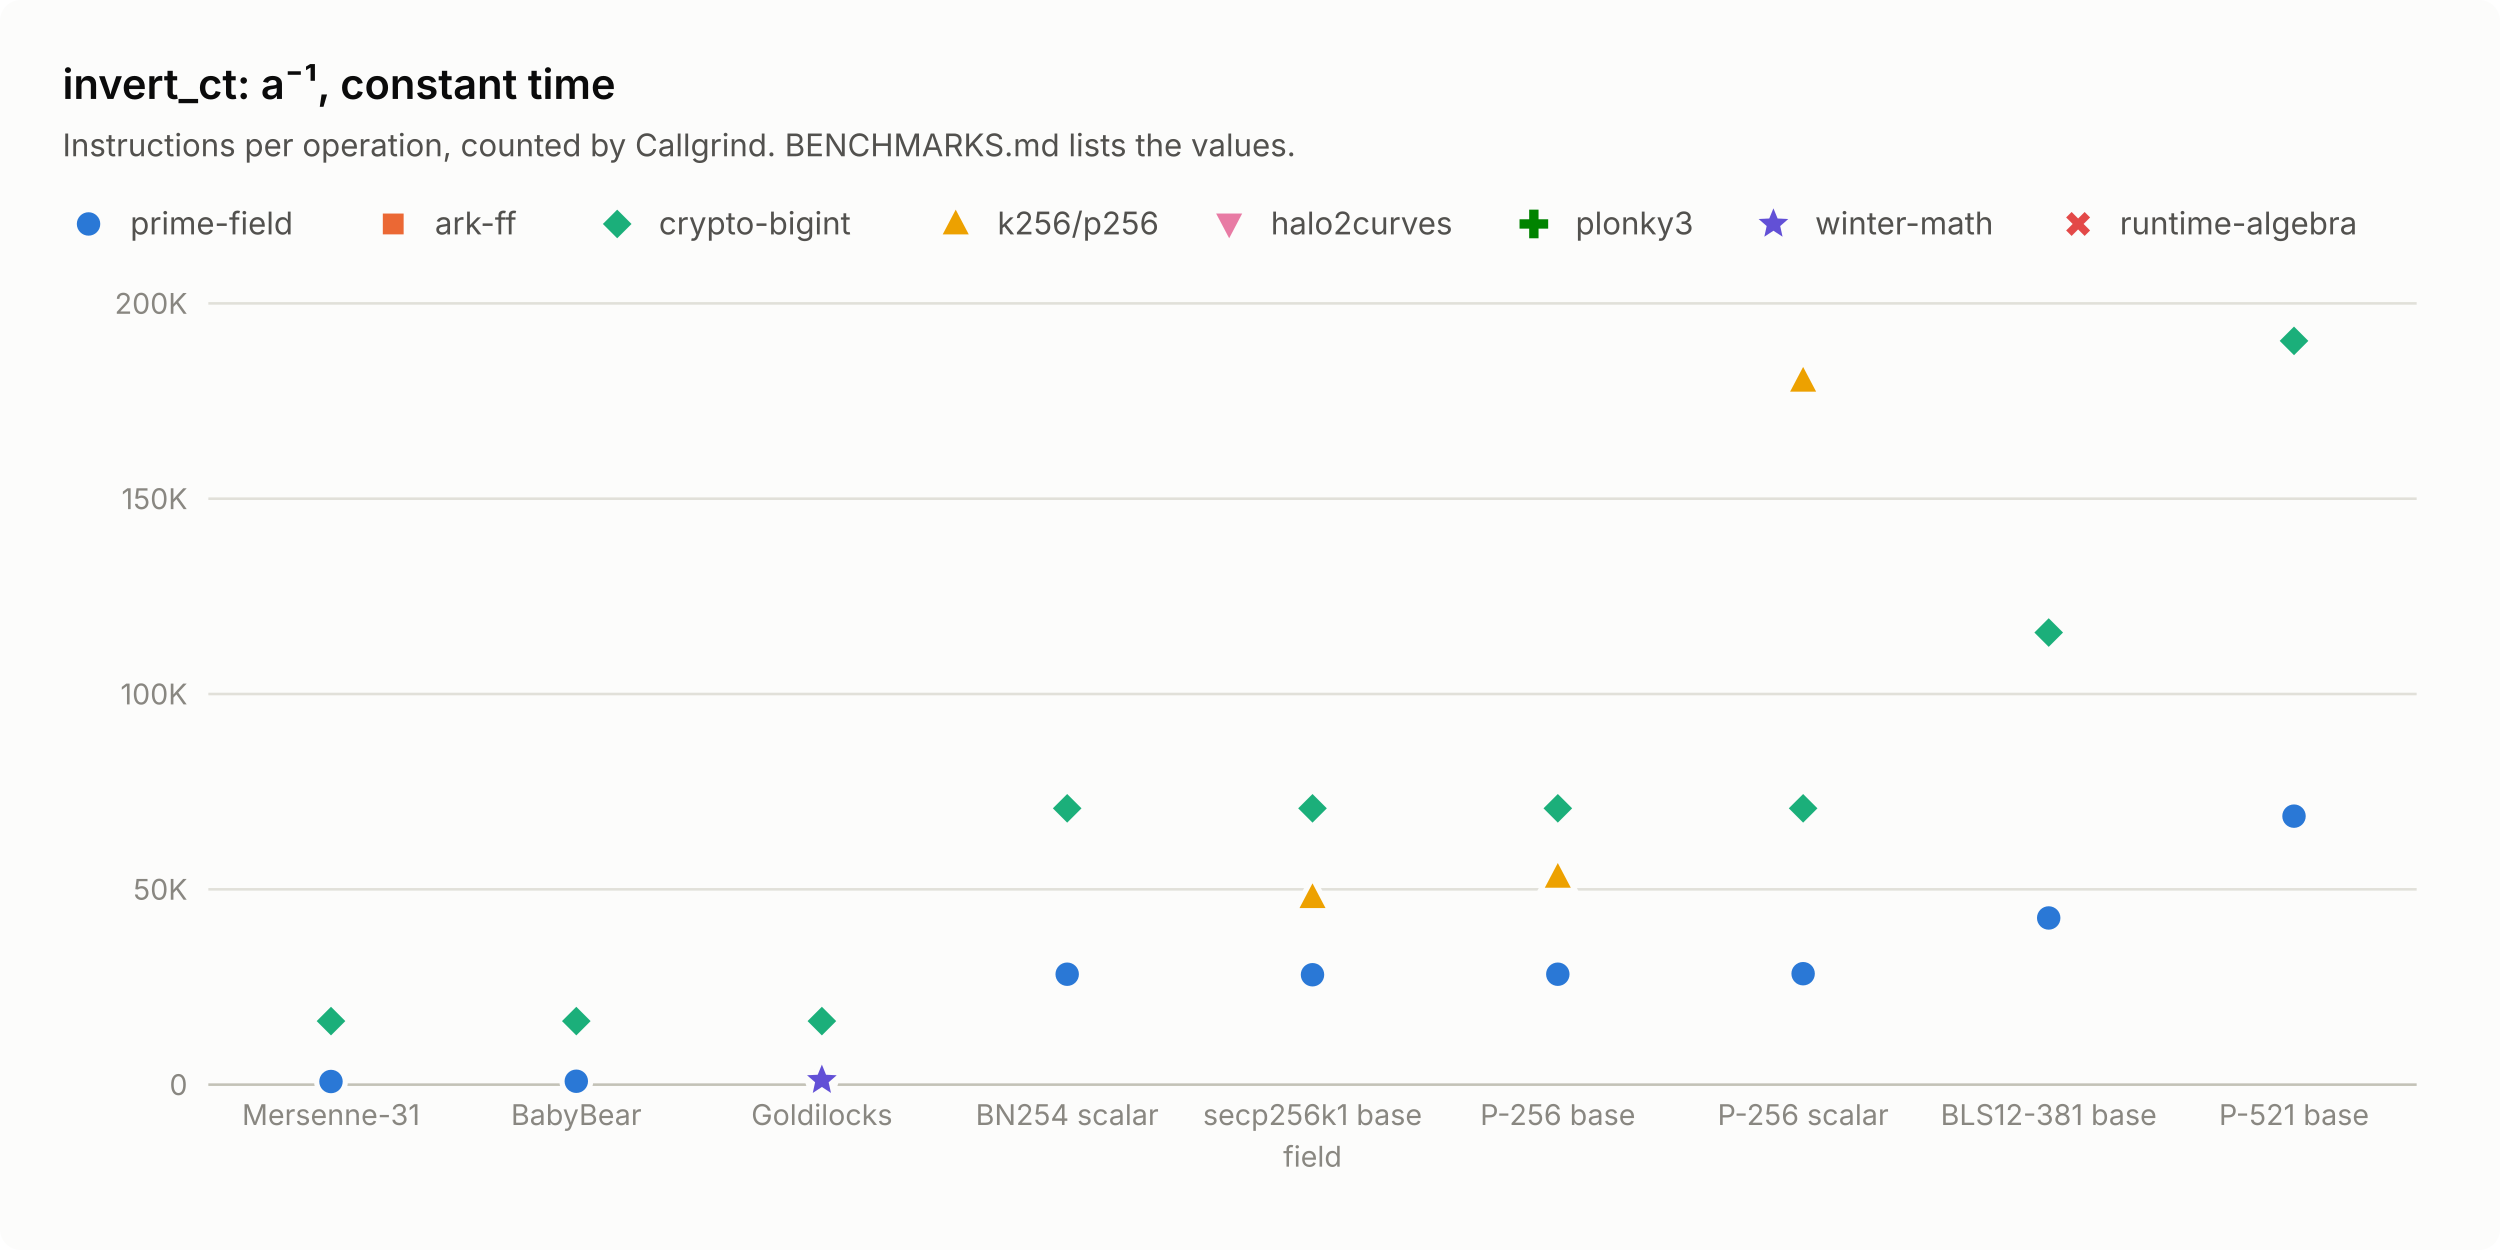
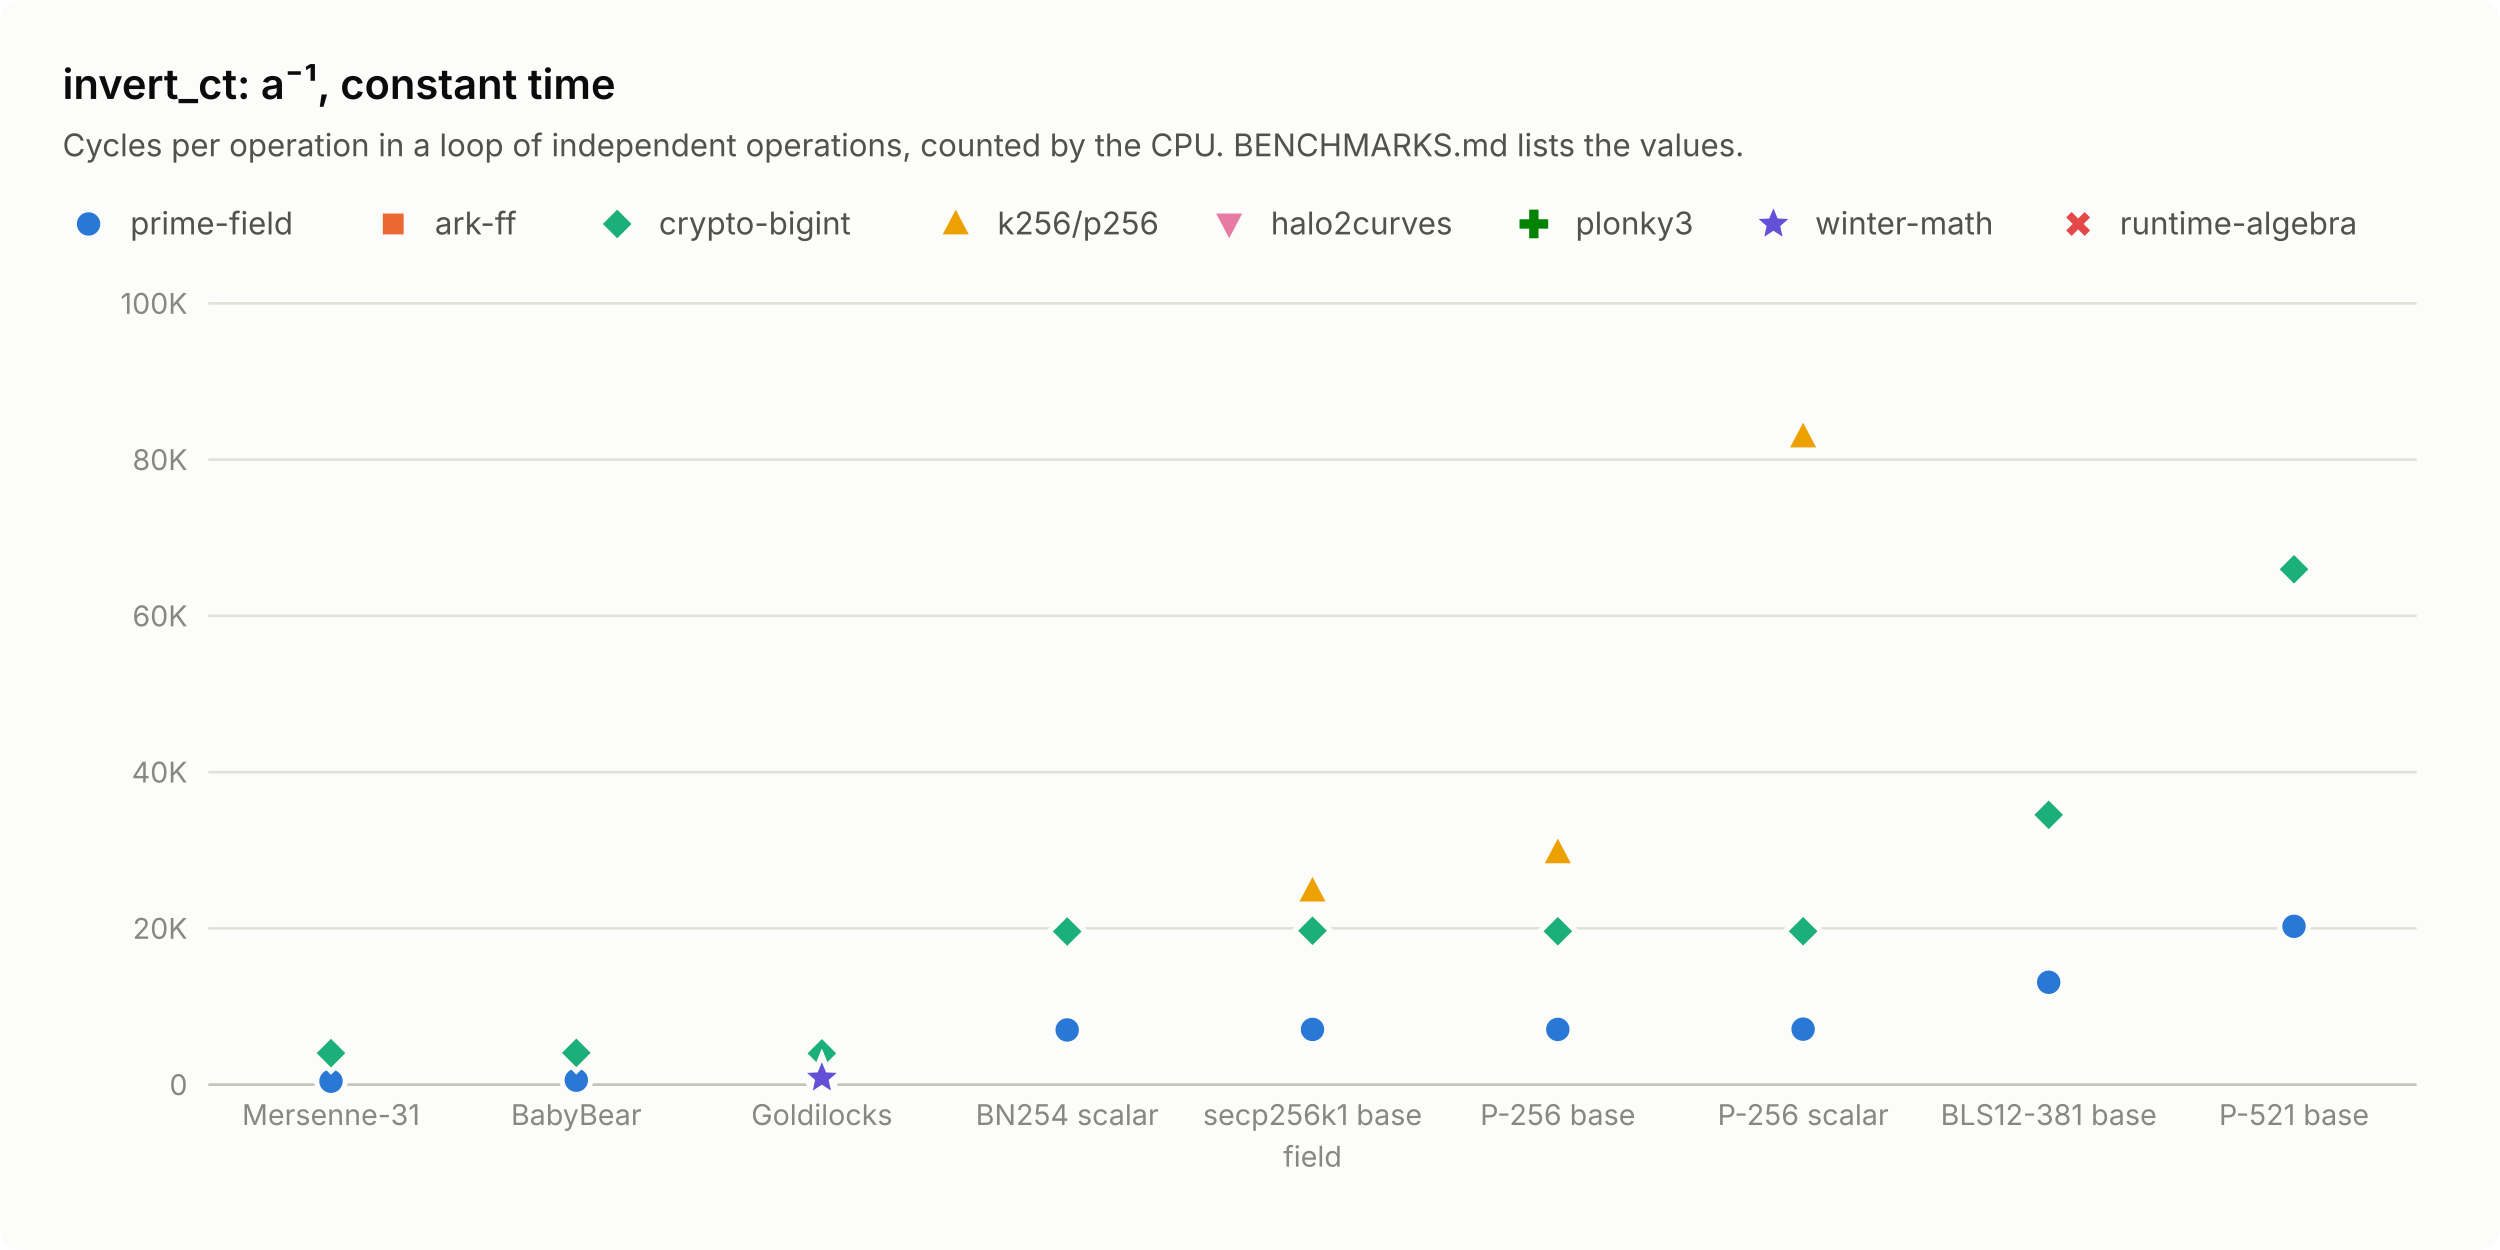
<svg xmlns="http://www.w3.org/2000/svg" width="960" height="480" viewBox="0 0 960 480" role="img" aria-labelledby="title description">
  <style>.grid,.axis{stroke-width:1}.title{font:600 16px system-ui, -apple-system, "Segoe UI", sans-serif}.subtitle,.legend{font:12px system-ui, -apple-system, "Segoe UI", sans-serif}.tick{font:11px system-ui, -apple-system, "Segoe UI", sans-serif;font-variant-numeric:tabular-nums}.line{fill:none;stroke-width:2;stroke-linejoin:round;stroke-linecap:round}.marker{stroke-width:4;paint-order:stroke}.surface{fill:#fcfcfb}.grid{stroke:#e1e0d9}.axis{stroke:#c3c2b7}.title{fill:#0b0b0b}.subtitle,.legend{fill:#52514e}.tick{fill:#898781}.marker{stroke:#fcfcfb}.c0 .line{stroke:#2a78d6}.c0 .marker{fill:#2a78d6}.c1 .line{stroke:#eb6834}.c1 .marker{fill:#eb6834}.c2 .line{stroke:#1baf7a}.c2 .marker{fill:#1baf7a}.c3 .line{stroke:#eda100}.c3 .marker{fill:#eda100}.c4 .line{stroke:#e87ba4}.c4 .marker{fill:#e87ba4}.c5 .line{stroke:#008300}.c5 .marker{fill:#008300}.c6 .line{stroke:#6250d6}.c6 .marker{fill:#6250d6}.c7 .line{stroke:#e34948}.c7 .marker{fill:#e34948}@media (prefers-color-scheme: dark){.surface{fill:#1a1a19}.grid{stroke:#2c2c2a}.axis{stroke:#383835}.title{fill:#f0efec}.subtitle,.legend{fill:#c3c2b7}.tick{fill:#898781}.marker{stroke:#1a1a19}.c0 .line{stroke:#3987e5}.c0 .marker{fill:#3987e5}.c1 .line{stroke:#d95926}.c1 .marker{fill:#d95926}.c2 .line{stroke:#199e70}.c2 .marker{fill:#199e70}.c3 .line{stroke:#c98500}.c3 .marker{fill:#c98500}.c4 .line{stroke:#d55181}.c4 .marker{fill:#d55181}.c5 .line{stroke:#008300}.c5 .marker{fill:#008300}.c6 .line{stroke:#9085e9}.c6 .marker{fill:#9085e9}.c7 .line{stroke:#e66767}.c7 .marker{fill:#e66767}}</style>
  <rect class="surface" width="960" height="480" rx="8" />
  <text class="title" x="24" y="38">invert_ct: a⁻¹, constant time</text>
-   <text class="subtitle" x="24" y="60">Instructions per operation, counted by Callgrind. BENCHMARKS.md lists the values.</text>
+   <text class="subtitle" x="24" y="60">Cycles per operation in a loop of independent operations, counted by the CPU. BENCHMARKS.md lists the values.</text>
  <g class="c0">
    <path class="marker" transform="translate(34,86)" d="M0,-4.5A4.5,4.5 0 1 1 0,4.5A4.5,4.5 0 1 1 0,-4.5Z" />
  </g>
  <text class="legend" x="50" y="90">prime-field</text>
  <g class="c1">
    <path class="marker" transform="translate(151,86)" d="M-4,-4H4V4H-4Z" />
  </g>
  <text class="legend" x="167" y="90">ark-ff</text>
  <g class="c2">
    <path class="marker" transform="translate(237,86)" d="M0,-5.5L5.5,0L0,5.5L-5.5,0Z" />
  </g>
  <text class="legend" x="253" y="90">crypto-bigint</text>
  <g class="c3">
    <path class="marker" transform="translate(367,86)" d="M0,-5.5L5,4H-5Z" />
  </g>
  <text class="legend" x="383" y="90">k256/p256</text>
  <g class="c4">
    <path class="marker" transform="translate(472,86)" d="M0,5.5L5,-4H-5Z" />
  </g>
  <text class="legend" x="488" y="90">halo2curves</text>
  <g class="c5">
    <path class="marker" transform="translate(589,86)" d="M-1.8,-5.5H1.8V-1.8H5.5V1.8H1.8V5.5H-1.8V1.8H-5.5V-1.8H-1.8Z" />
  </g>
  <text class="legend" x="605" y="90">plonky3</text>
  <g class="c6">
    <path class="marker" transform="translate(681,86)" d="M0,-6L1.6,-2.1L5.7,-1.9L2.6,0.8L3.5,4.9L0,2.6L-3.5,4.9L-2.6,0.8L-5.7,-1.9L-1.6,-2.1Z" />
  </g>
  <text class="legend" x="697" y="90">winter-math</text>
  <g class="c7">
    <path class="marker" transform="translate(798,86)" d="M-4.6,-2.5L-2.5,-4.6L0,-2.1L2.5,-4.6L4.6,-2.5L2.1,0L4.6,2.5L2.5,4.6L0,2.1L-2.5,4.6L-4.6,2.5L-2.1,0Z" />
  </g>
  <text class="legend" x="814" y="90">runtime-algebra</text>
  <text class="tick" x="72" y="420.5" text-anchor="end">0</text>
-   <path class="grid" d="M80,341.5H928" />
-   <text class="tick" x="72" y="345.5" text-anchor="end">50K</text>
-   <path class="grid" d="M80,266.5H928" />
-   <text class="tick" x="72" y="270.5" text-anchor="end">100K</text>
-   <path class="grid" d="M80,191.5H928" />
-   <text class="tick" x="72" y="195.5" text-anchor="end">150K</text>
+   <path class="grid" d="M80,356.5H928" />
+   <text class="tick" x="72" y="360.5" text-anchor="end">20K</text>
+   <path class="grid" d="M80,296.5H928" />
+   <text class="tick" x="72" y="300.5" text-anchor="end">40K</text>
+   <path class="grid" d="M80,236.5H928" />
+   <text class="tick" x="72" y="240.5" text-anchor="end">60K</text>
+   <path class="grid" d="M80,176.5H928" />
+   <text class="tick" x="72" y="180.5" text-anchor="end">80K</text>
  <path class="grid" d="M80,116.5H928" />
-   <text class="tick" x="72" y="120.5" text-anchor="end">200K</text>
+   <text class="tick" x="72" y="120.5" text-anchor="end">100K</text>
  <path class="axis" d="M80,416.5H928" />
  <text class="tick" x="127.1" y="432" text-anchor="middle">Mersenne-31</text>
  <text class="tick" x="221.3" y="432" text-anchor="middle">BabyBear</text>
  <text class="tick" x="315.6" y="432" text-anchor="middle">Goldilocks</text>
  <text class="tick" x="409.8" y="432" text-anchor="middle">BN254 scalar</text>
  <text class="tick" x="504.0" y="432" text-anchor="middle">secp256k1 base</text>
  <text class="tick" x="598.2" y="432" text-anchor="middle">P-256 base</text>
  <text class="tick" x="692.4" y="432" text-anchor="middle">P-256 scalar</text>
  <text class="tick" x="786.7" y="432" text-anchor="middle">BLS12-381 base</text>
  <text class="tick" x="880.9" y="432" text-anchor="middle">P-521 base</text>
  <text class="tick" x="504.0" y="448" text-anchor="middle">field</text>
  <g class="c0">
-     <path class="marker" transform="translate(127.1,415.3)" d="M0,-4.5A4.5,4.5 0 1 1 0,4.5A4.5,4.5 0 1 1 0,-4.5Z" />
-     <path class="marker" transform="translate(221.3,415.2)" d="M0,-4.5A4.5,4.5 0 1 1 0,4.5A4.5,4.5 0 1 1 0,-4.5Z" />
-     <path class="marker" transform="translate(315.6,414.4)" d="M0,-4.5A4.5,4.5 0 1 1 0,4.5A4.5,4.5 0 1 1 0,-4.5Z" />
-     <path class="marker" transform="translate(409.8,374.1)" d="M0,-4.5A4.5,4.5 0 1 1 0,4.5A4.5,4.5 0 1 1 0,-4.5Z" />
-     <path class="marker" transform="translate(504.0,374.3)" d="M0,-4.5A4.5,4.5 0 1 1 0,4.5A4.5,4.5 0 1 1 0,-4.5Z" />
-     <path class="marker" transform="translate(598.2,374.1)" d="M0,-4.5A4.5,4.5 0 1 1 0,4.5A4.5,4.5 0 1 1 0,-4.5Z" />
-     <path class="marker" transform="translate(692.4,373.9)" d="M0,-4.5A4.5,4.5 0 1 1 0,4.5A4.5,4.5 0 1 1 0,-4.5Z" />
-     <path class="marker" transform="translate(786.7,352.5)" d="M0,-4.5A4.5,4.5 0 1 1 0,4.5A4.5,4.5 0 1 1 0,-4.5Z" />
-     <path class="marker" transform="translate(880.9,313.4)" d="M0,-4.5A4.5,4.5 0 1 1 0,4.5A4.5,4.5 0 1 1 0,-4.5Z" />
+     <path class="marker" transform="translate(127.1,415.2)" d="M0,-4.5A4.5,4.5 0 1 1 0,4.5A4.5,4.5 0 1 1 0,-4.5Z" />
+     <path class="marker" transform="translate(221.3,414.8)" d="M0,-4.5A4.5,4.5 0 1 1 0,4.5A4.5,4.5 0 1 1 0,-4.5Z" />
+     <path class="marker" transform="translate(315.6,414.0)" d="M0,-4.5A4.5,4.5 0 1 1 0,4.5A4.5,4.5 0 1 1 0,-4.5Z" />
+     <path class="marker" transform="translate(409.8,395.5)" d="M0,-4.5A4.5,4.5 0 1 1 0,4.5A4.5,4.5 0 1 1 0,-4.5Z" />
+     <path class="marker" transform="translate(504.0,395.3)" d="M0,-4.5A4.5,4.5 0 1 1 0,4.5A4.5,4.5 0 1 1 0,-4.5Z" />
+     <path class="marker" transform="translate(598.2,395.3)" d="M0,-4.5A4.5,4.5 0 1 1 0,4.5A4.5,4.5 0 1 1 0,-4.5Z" />
+     <path class="marker" transform="translate(692.4,395.2)" d="M0,-4.5A4.5,4.5 0 1 1 0,4.5A4.5,4.5 0 1 1 0,-4.5Z" />
+     <path class="marker" transform="translate(786.7,377.2)" d="M0,-4.5A4.5,4.5 0 1 1 0,4.5A4.5,4.5 0 1 1 0,-4.5Z" />
+     <path class="marker" transform="translate(880.9,355.7)" d="M0,-4.5A4.5,4.5 0 1 1 0,4.5A4.5,4.5 0 1 1 0,-4.5Z" />
  </g>
  <g class="c1">
</g>
  <g class="c2">
-     <path class="marker" transform="translate(127.1,392.1)" d="M0,-5.5L5.5,0L0,5.5L-5.5,0Z" />
-     <path class="marker" transform="translate(221.3,392.1)" d="M0,-5.5L5.5,0L0,5.5L-5.5,0Z" />
-     <path class="marker" transform="translate(315.6,392.1)" d="M0,-5.5L5.5,0L0,5.5L-5.5,0Z" />
-     <path class="marker" transform="translate(409.8,310.4)" d="M0,-5.5L5.5,0L0,5.5L-5.5,0Z" />
-     <path class="marker" transform="translate(504.0,310.4)" d="M0,-5.5L5.5,0L0,5.5L-5.5,0Z" />
-     <path class="marker" transform="translate(598.2,310.4)" d="M0,-5.5L5.5,0L0,5.5L-5.5,0Z" />
-     <path class="marker" transform="translate(692.4,310.4)" d="M0,-5.5L5.5,0L0,5.5L-5.5,0Z" />
-     <path class="marker" transform="translate(786.7,242.9)" d="M0,-5.5L5.5,0L0,5.5L-5.5,0Z" />
-     <path class="marker" transform="translate(880.9,130.9)" d="M0,-5.5L5.5,0L0,5.5L-5.5,0Z" />
+     <path class="marker" transform="translate(127.1,404.4)" d="M0,-5.5L5.5,0L0,5.5L-5.5,0Z" />
+     <path class="marker" transform="translate(221.3,404.3)" d="M0,-5.5L5.5,0L0,5.5L-5.5,0Z" />
+     <path class="marker" transform="translate(315.6,404.5)" d="M0,-5.5L5.5,0L0,5.5L-5.5,0Z" />
+     <path class="marker" transform="translate(409.8,357.7)" d="M0,-5.5L5.5,0L0,5.5L-5.5,0Z" />
+     <path class="marker" transform="translate(504.0,357.4)" d="M0,-5.5L5.5,0L0,5.5L-5.5,0Z" />
+     <path class="marker" transform="translate(598.2,357.6)" d="M0,-5.5L5.5,0L0,5.5L-5.5,0Z" />
+     <path class="marker" transform="translate(692.4,357.6)" d="M0,-5.5L5.5,0L0,5.5L-5.5,0Z" />
+     <path class="marker" transform="translate(786.7,312.9)" d="M0,-5.5L5.5,0L0,5.5L-5.5,0Z" />
+     <path class="marker" transform="translate(880.9,218.6)" d="M0,-5.5L5.5,0L0,5.5L-5.5,0Z" />
  </g>
  <g class="c3">
-     <path class="marker" transform="translate(504.0,344.7)" d="M0,-5.5L5,4H-5Z" />
-     <path class="marker" transform="translate(598.2,336.9)" d="M0,-5.5L5,4H-5Z" />
-     <path class="marker" transform="translate(692.4,146.4)" d="M0,-5.5L5,4H-5Z" />
+     <path class="marker" transform="translate(504.0,342.2)" d="M0,-5.5L5,4H-5Z" />
+     <path class="marker" transform="translate(598.2,327.5)" d="M0,-5.5L5,4H-5Z" />
+     <path class="marker" transform="translate(692.4,167.8)" d="M0,-5.5L5,4H-5Z" />
  </g>
  <g class="c4">
</g>
  <g class="c5">
</g>
  <g class="c6">
-     <path class="marker" transform="translate(315.6,414.8)" d="M0,-6L1.6,-2.1L5.7,-1.9L2.6,0.8L3.5,4.9L0,2.6L-3.5,4.9L-2.6,0.8L-5.7,-1.9L-1.6,-2.1Z" />
+     <path class="marker" transform="translate(315.6,413.9)" d="M0,-6L1.6,-2.1L5.7,-1.9L2.6,0.8L3.5,4.9L0,2.6L-3.5,4.9L-2.6,0.8L-5.7,-1.9L-1.6,-2.1Z" />
  </g>
  <g class="c7">
</g>
</svg>
